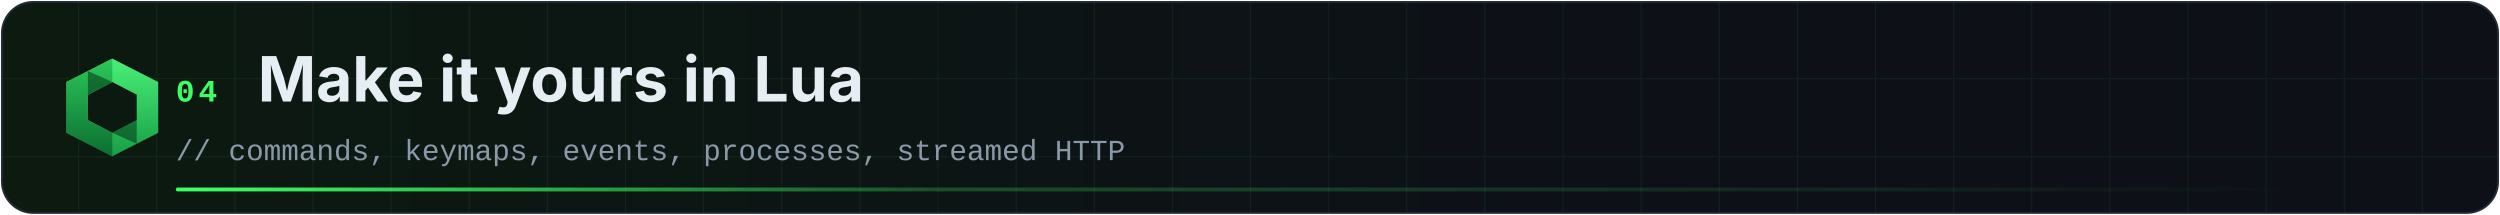
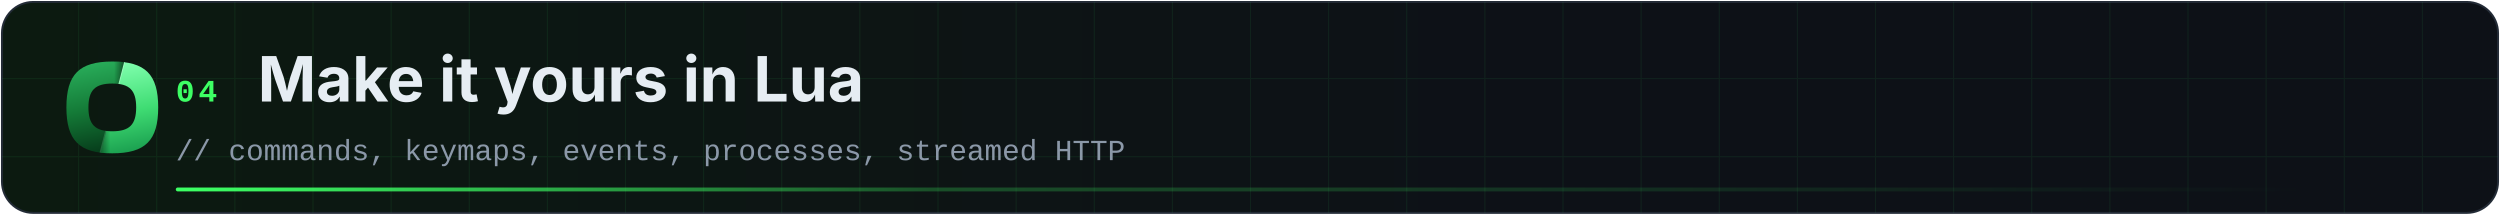
<svg xmlns="http://www.w3.org/2000/svg" viewBox="0 0 1280 110" width="1280" height="110" role="img" aria-label="Make it yours in Lua">
  <defs>
    <linearGradient id="hl" x1="0" x2="1">
      <stop offset="0" stop-color="#3dff64" />
      <stop offset=".35" stop-color="#3dff64" stop-opacity=".25" />
      <stop offset="1" stop-color="#3dff64" stop-opacity="0" />
    </linearGradient>
    <linearGradient id="hb" x1="0" x2="1">
      <stop offset="0" stop-color="#0c1a10" />
      <stop offset=".6" stop-color="#0d1117" />
      <stop offset="1" stop-color="#0d1117" />
    </linearGradient>
    <pattern id="grid" width="40" height="40" patternUnits="userSpaceOnUse">
      <path d="M40 0H0V40" fill="none" stroke="#3dff64" stroke-opacity=".07" stroke-width="1" />
    </pattern>
  </defs>
  <rect x="1" y="1" width="1278" height="108" rx="16" fill="url(#hb)" stroke="#232b36" />
  <rect x="1" y="1" width="1278" height="108" rx="16" fill="url(#grid)" />
  <g transform="translate(39.0 30) scale(0.5)">
-     <defs>
-       <linearGradient id="oxR" x1="0" y1="0" x2="0" y2="100" gradientUnits="userSpaceOnUse">
-         <stop offset="0" stop-color="#4af078" />
-         <stop offset="1" stop-color="#169e45" />
-       </linearGradient>
-       <linearGradient id="oxL" x1="0" y1="0" x2="0" y2="100" gradientUnits="userSpaceOnUse">
-         <stop offset="0" stop-color="#2cc85a" />
-         <stop offset="1" stop-color="#0c6e30" />
-       </linearGradient>
-       <clipPath id="oxH">
-         <rect x="-10" y="0" width="47" height="100" />
-       </clipPath>
-     </defs>
-     <path fill="url(#oxR)" fill-rule="evenodd" d="M37 0 84 24v52L37 100-10 76V24zm0 24-25 13v26l25 13 25-13V37z" />
-     <path fill="url(#oxL)" fill-rule="evenodd" clip-path="url(#oxH)" d="M37 0 84 24v52L37 100-10 76V24zm0 24-25 13v26l25 13 25-13V37z" />
-     <path fill="#063d1a" fill-opacity=".59" d="M12 12.8 37 24 12 37zM62 63 37 76 62 87.2z" />
+     <g transform="translate(-10 3) scale(0.94)">
+       <defs>
+         <linearGradient id="oL" gradientUnits="userSpaceOnUse" x1="0" y1="0" x2="20" y2="100">
+           <stop offset="0" stop-color="#2bb35e" />
+           <stop offset=".55" stop-color="#147a37" />
+           <stop offset="1" stop-color="#073f1c" />
+         </linearGradient>
+         <linearGradient id="oR" gradientUnits="userSpaceOnUse" x1="80" y1="0" x2="100" y2="100">
+           <stop offset="0" stop-color="#7dfdab" />
+           <stop offset=".5" stop-color="#3fdc73" />
+           <stop offset="1" stop-color="#15964a" />
+         </linearGradient>
+         <linearGradient id="oS1" gradientUnits="userSpaceOnUse" x1="52" y1="0" x2="63" y2="0">
+           <stop offset="0" stop-color="#021a0a" stop-opacity="0" />
+           <stop offset="1" stop-color="#021a0a" stop-opacity=".6" />
+         </linearGradient>
+         <linearGradient id="oS2" gradientUnits="userSpaceOnUse" x1="37" y1="0" x2="48" y2="0">
+           <stop offset="0" stop-color="#021a0a" stop-opacity=".5" />
+           <stop offset="1" stop-color="#021a0a" stop-opacity="0" />
+         </linearGradient>
+         <clipPath id="ocl">
+           <path d="M-8 -8L65.08 -8L34.92 108L-8 108Z" />
+         </clipPath>
+         <clipPath id="ocr">
+           <path d="M65.08 -8L108 -8L108 108L34.92 108Z" />
+         </clipPath>
+         <clipPath id="oring">
+           <path clip-rule="evenodd" d="M50.0 0C86.0 0 100 14.0 100 50.0C100 86.0 86.0 100 50.0 100C14.0 100 0 86.0 0 50.0C0 14.0 14.0 0 50.0 0ZM50.0 24C68.72 24 76 31.28 76 50.0C76 68.72 68.72 76 50.0 76C31.28 76 24 68.72 24 50.0C24 31.28 31.28 24 50.0 24Z" />
+         </clipPath>
+       </defs>
+       <g clip-path="url(#oring)">
+         <path fill="url(#oL)" clip-path="url(#ocl)" d="M-8 -8H108V108H-8Z" />
+         <path fill="url(#oR)" clip-path="url(#ocr)" d="M-8 -8H108V108H-8Z" />
+         <path fill="url(#oS1)" d="M54.08 -8L65.08 -8L55.20 30L44.20 30Z" />
+         <path fill="#c8ffdc" fill-opacity=".45" d="M65.08 -8L66.18 -8L56.30 30L55.20 30Z" />
+         <path fill="url(#oS2)" d="M44.80 70L55.80 70L45.92 108L34.92 108Z" />
+         <path fill="#7ff0a8" fill-opacity=".22" d="M43.70 70L44.80 70L34.92 108L33.82 108Z" />
+       </g>
+     </g>
  </g>
  <text x="90" y="52" fill="#3dff64" font-family="'JetBrains Mono','Cascadia Code','SF Mono',Consolas,Menlo,'Liberation Mono',monospace" font-size="16" font-weight="700" letter-spacing="2">04</text>
  <text x="132" y="52" fill="#e6edf3" font-family="'Segoe UI Variable Display','Segoe UI',Inter,-apple-system,BlinkMacSystemFont,'Helvetica Neue',Arial,sans-serif" font-size="32" font-weight="750">Make it yours in Lua</text>
  <text x="90" y="82" fill="#8b98a8" font-family="'JetBrains Mono','Cascadia Code','SF Mono',Consolas,Menlo,'Liberation Mono',monospace" font-size="15">// commands, keymaps, events, processes, streamed HTTP</text>
  <rect x="90" y="96" width="1100" height="2" rx="1" fill="url(#hl)" />
</svg>
